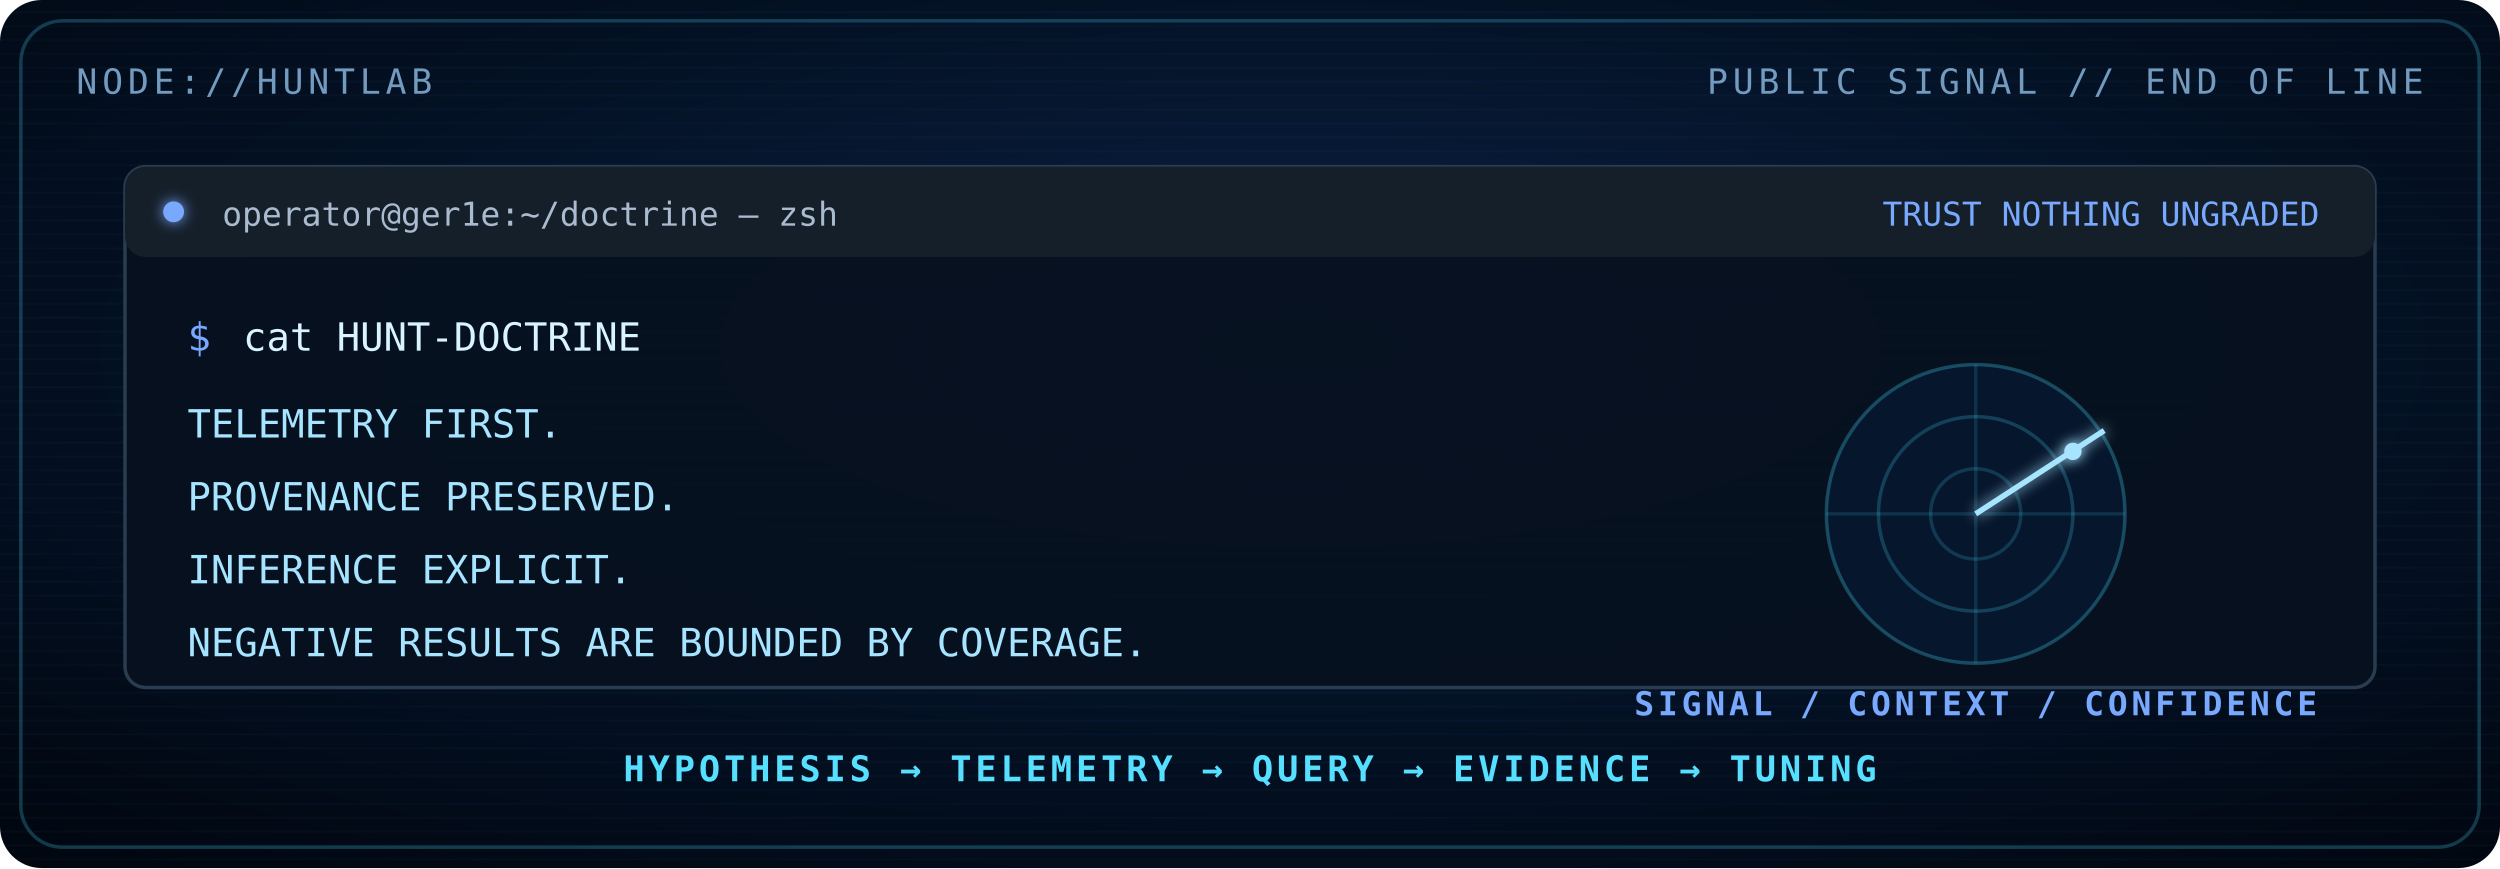
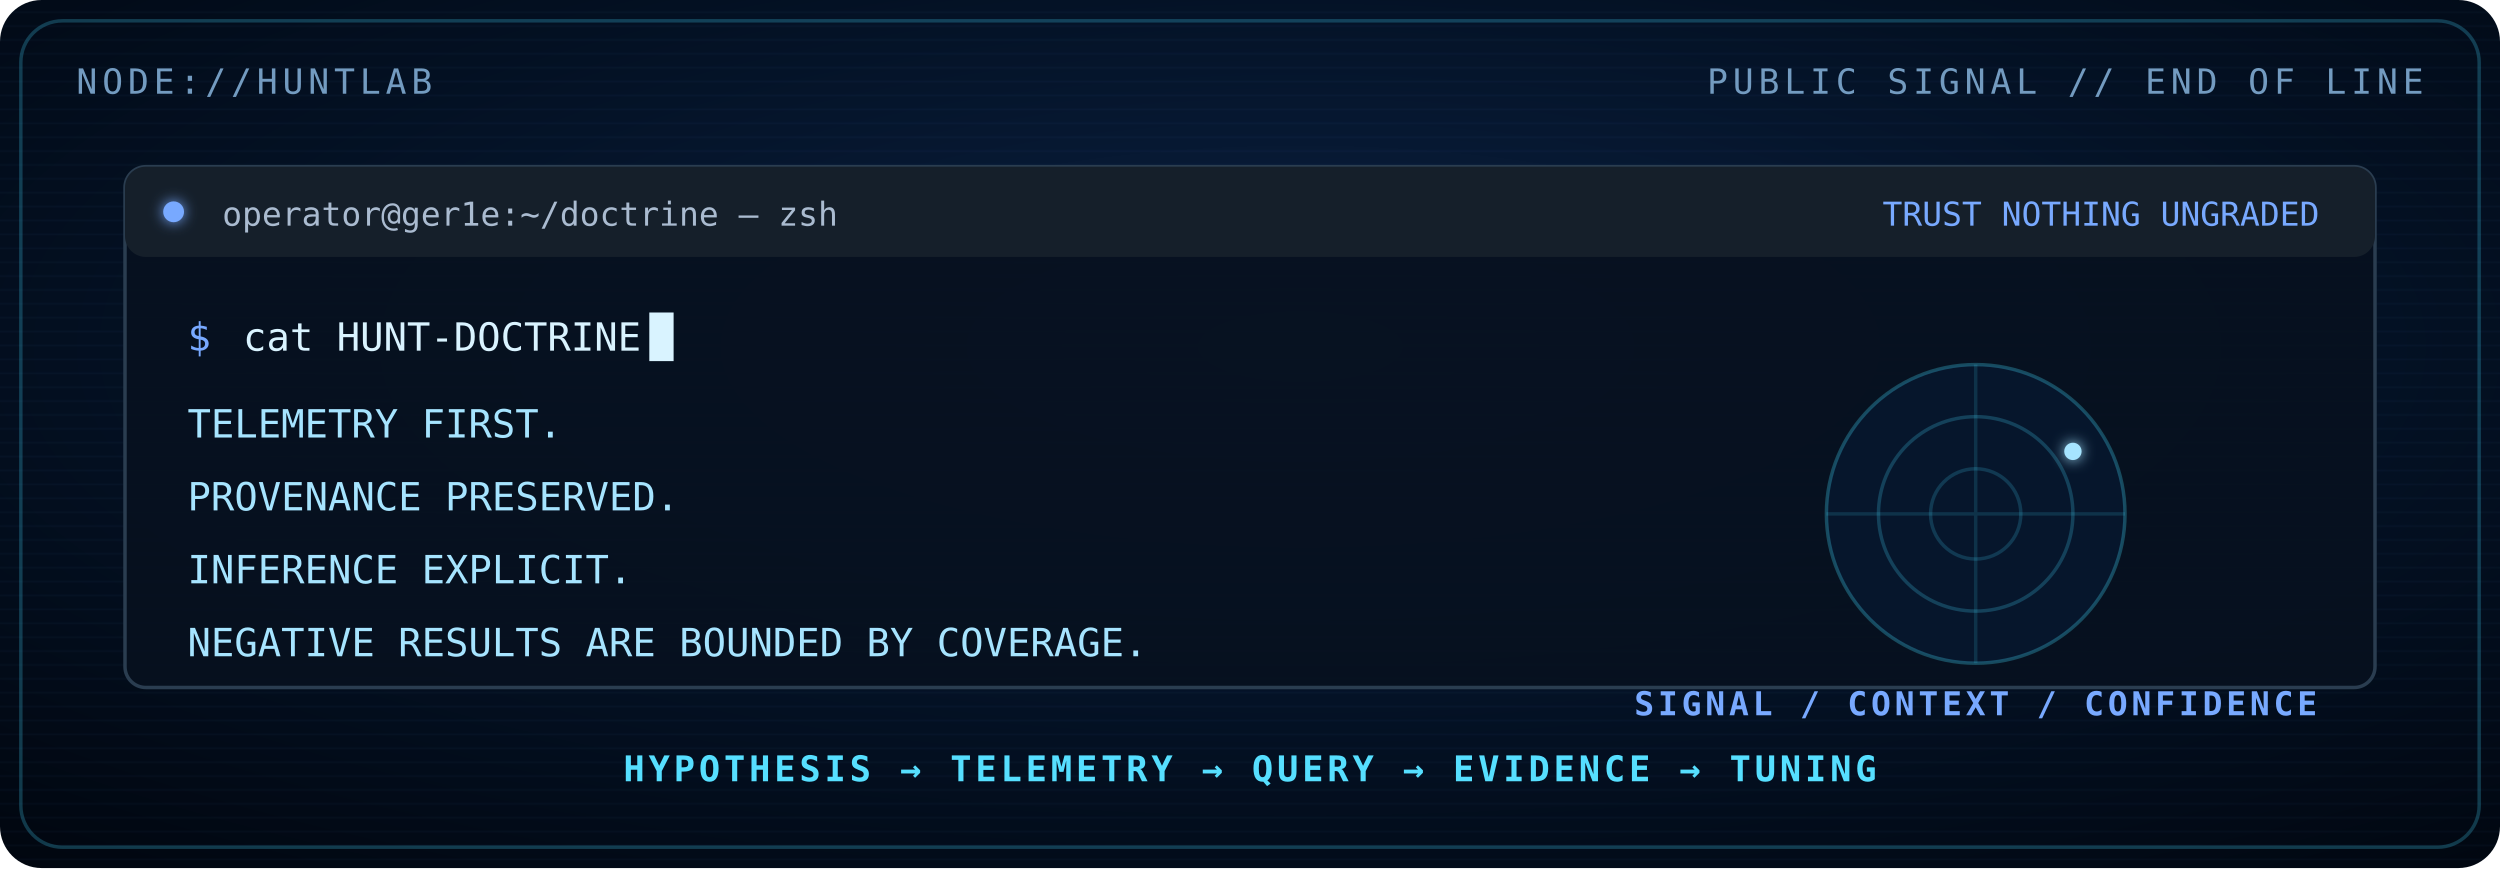
<svg xmlns="http://www.w3.org/2000/svg" viewBox="0 0 720 250" role="img" aria-labelledby="t d">
  <defs>
    <radialGradient id="bg" cx="52%" cy="40%" r="92%">
      <stop stop-color="#0a2143" />
      <stop offset=".5" stop-color="#031022" />
      <stop offset="1" stop-color="#000207" />
    </radialGradient>
+     <linearGradient id="sweep" x1="0" y1="0" x2="0" y2="1">
+       <stop stop-color="#a6e4ff" stop-opacity="0" />
+       <stop offset=".5" stop-color="#a6e4ff" stop-opacity=".18" />
+       <stop offset="1" stop-color="#a6e4ff" stop-opacity="0" />
+     </linearGradient>
    <pattern id="scan" width="4" height="4" patternUnits="userSpaceOnUse">
      <path d="M0 3.5H4" stroke="#78a9ff" stroke-opacity=".032" stroke-width=".5" />
    </pattern>
-     <filter id="glow" x="-80%" y="-80%" width="260%" height="260%">
+     <filter id="g" x="-80%" y="-80%" width="260%" height="260%">
      <feGaussianBlur stdDeviation="2" result="b" />
      <feMerge>
        <feMergeNode in="b" />
        <feMergeNode in="SourceGraphic" />
      </feMerge>
    </filter>
-     <style>
-       .m{font-family:ui-monospace,SFMono-Regular,Menlo,Consolas,monospace}
-       .h{font-family:ui-monospace,SFMono-Regular,Menlo,Consolas,monospace;font-weight:800;letter-spacing:1.1px}
-     </style>
+     <clipPath id="f">
+       <rect x="6" y="6" width="708" height="238" rx="12" />
+     </clipPath>
+     <style>.m{font-family:ui-monospace,SFMono-Regular,Menlo,Consolas,monospace}.h{font-family:ui-monospace,SFMono-Regular,Menlo,Consolas,monospace;font-weight:800;letter-spacing:1.1px}</style>
  </defs>
  <rect width="720" height="250" rx="12" fill="url(#bg)" />
+   <g clip-path="url(#f)">
+     <rect x="6" y="-70" width="708" height="72" fill="url(#sweep)" opacity=".7">
+       <animate attributeName="y" values="-75;250" dur="8s" repeatCount="indefinite" />
+     </rect>
+   </g>
  <rect width="720" height="250" rx="12" fill="url(#scan)" />
  <rect x="6" y="6" width="708" height="238" rx="12" fill="none" stroke="#44d8ff" stroke-opacity=".24" />
  <g class="m" font-size="10" letter-spacing="1.4" fill="#739bc0">
    <text x="22" y="27">NODE://HUNTLAB</text>
    <text x="698" y="27" text-anchor="end">PUBLIC SIGNAL // END OF LINE</text>
  </g>
  <g transform="translate(36 48)">
    <rect width="648" height="150" rx="6" fill="#07111f" fill-opacity=".92" stroke="#2a3d50" />
    <rect width="648" height="26" rx="6" fill="#151f2a" />
-     <circle cx="14" cy="13" r="3" fill="#78a9ff" filter="url(#glow)" />
+     <circle cx="14" cy="13" r="3" fill="#78a9ff" filter="url(#g)">
+       <animate attributeName="opacity" values=".35;1;.35" dur="1.6s" repeatCount="indefinite" />
+     </circle>
    <text x="28" y="17" class="m" font-size="9.5" fill="#aabbd0">operator@ger1e:~/doctrine — zsh</text>
    <text x="632" y="17" text-anchor="end" class="m" font-size="9.5" fill="#78a9ff">TRUST NOTHING UNGRADED</text>
    <g class="m" font-size="11.2">
      <text x="18" y="53" fill="#78a9ff">$</text>
      <text x="34" y="53" fill="#d9f3ff">cat HUNT-DOCTRINE</text>
+       <rect x="151" y="42" width="7" height="14" fill="#d9f3ff">
+         <animate attributeName="opacity" values="1;0;1" dur=".96s" repeatCount="indefinite" />
+       </rect>
      <text x="18" y="78" fill="#a6e4ff">TELEMETRY FIRST.</text>
      <text x="18" y="99" fill="#a6e4ff">PROVENANCE PRESERVED.</text>
      <text x="18" y="120" fill="#a6e4ff">INFERENCE EXPLICIT.</text>
      <text x="18" y="141" fill="#a6e4ff">NEGATIVE RESULTS ARE BOUNDED BY COVERAGE.</text>
    </g>
    <g transform="translate(465 55)">
      <circle cx="68" cy="45" r="43" fill="#071a34" fill-opacity=".65" stroke="#47ddff" stroke-opacity=".28" />
      <circle cx="68" cy="45" r="28" fill="none" stroke="#47ddff" stroke-opacity=".22" />
      <circle cx="68" cy="45" r="13" fill="none" stroke="#47ddff" stroke-opacity=".18" />
      <path d="M25 45H111M68 2V88" stroke="#47ddff" stroke-opacity=".14" />
-       <path d="M68 45L105 21" stroke="#a6e4ff" stroke-width="1.6" filter="url(#glow)" />
-       <circle cx="96" cy="27" r="2.5" fill="#a6e4ff" filter="url(#glow)" />
+       <g transform="translate(68 45)">
+         <path d="M0 0H40" stroke="#a6e4ff" stroke-width="1.6" filter="url(#g)">
+           <animateTransform attributeName="transform" type="rotate" from="0 0 0" to="360 0 0" dur="12s" repeatCount="indefinite" />
+         </path>
+       </g>
+       <circle cx="96" cy="27" r="2.5" fill="#a6e4ff" filter="url(#g)">
+         <animate attributeName="opacity" values=".25;1;.25" dur="2.4s" repeatCount="indefinite" />
+       </circle>
      <text x="68" y="103" text-anchor="middle" class="h" font-size="9.5" fill="#78a9ff">SIGNAL / CONTEXT / CONFIDENCE</text>
    </g>
  </g>
  <text x="360" y="225" text-anchor="middle" class="h" font-size="10.2" fill="#56dfff">HYPOTHESIS → TELEMETRY → QUERY → EVIDENCE → TUNING</text>
</svg>
